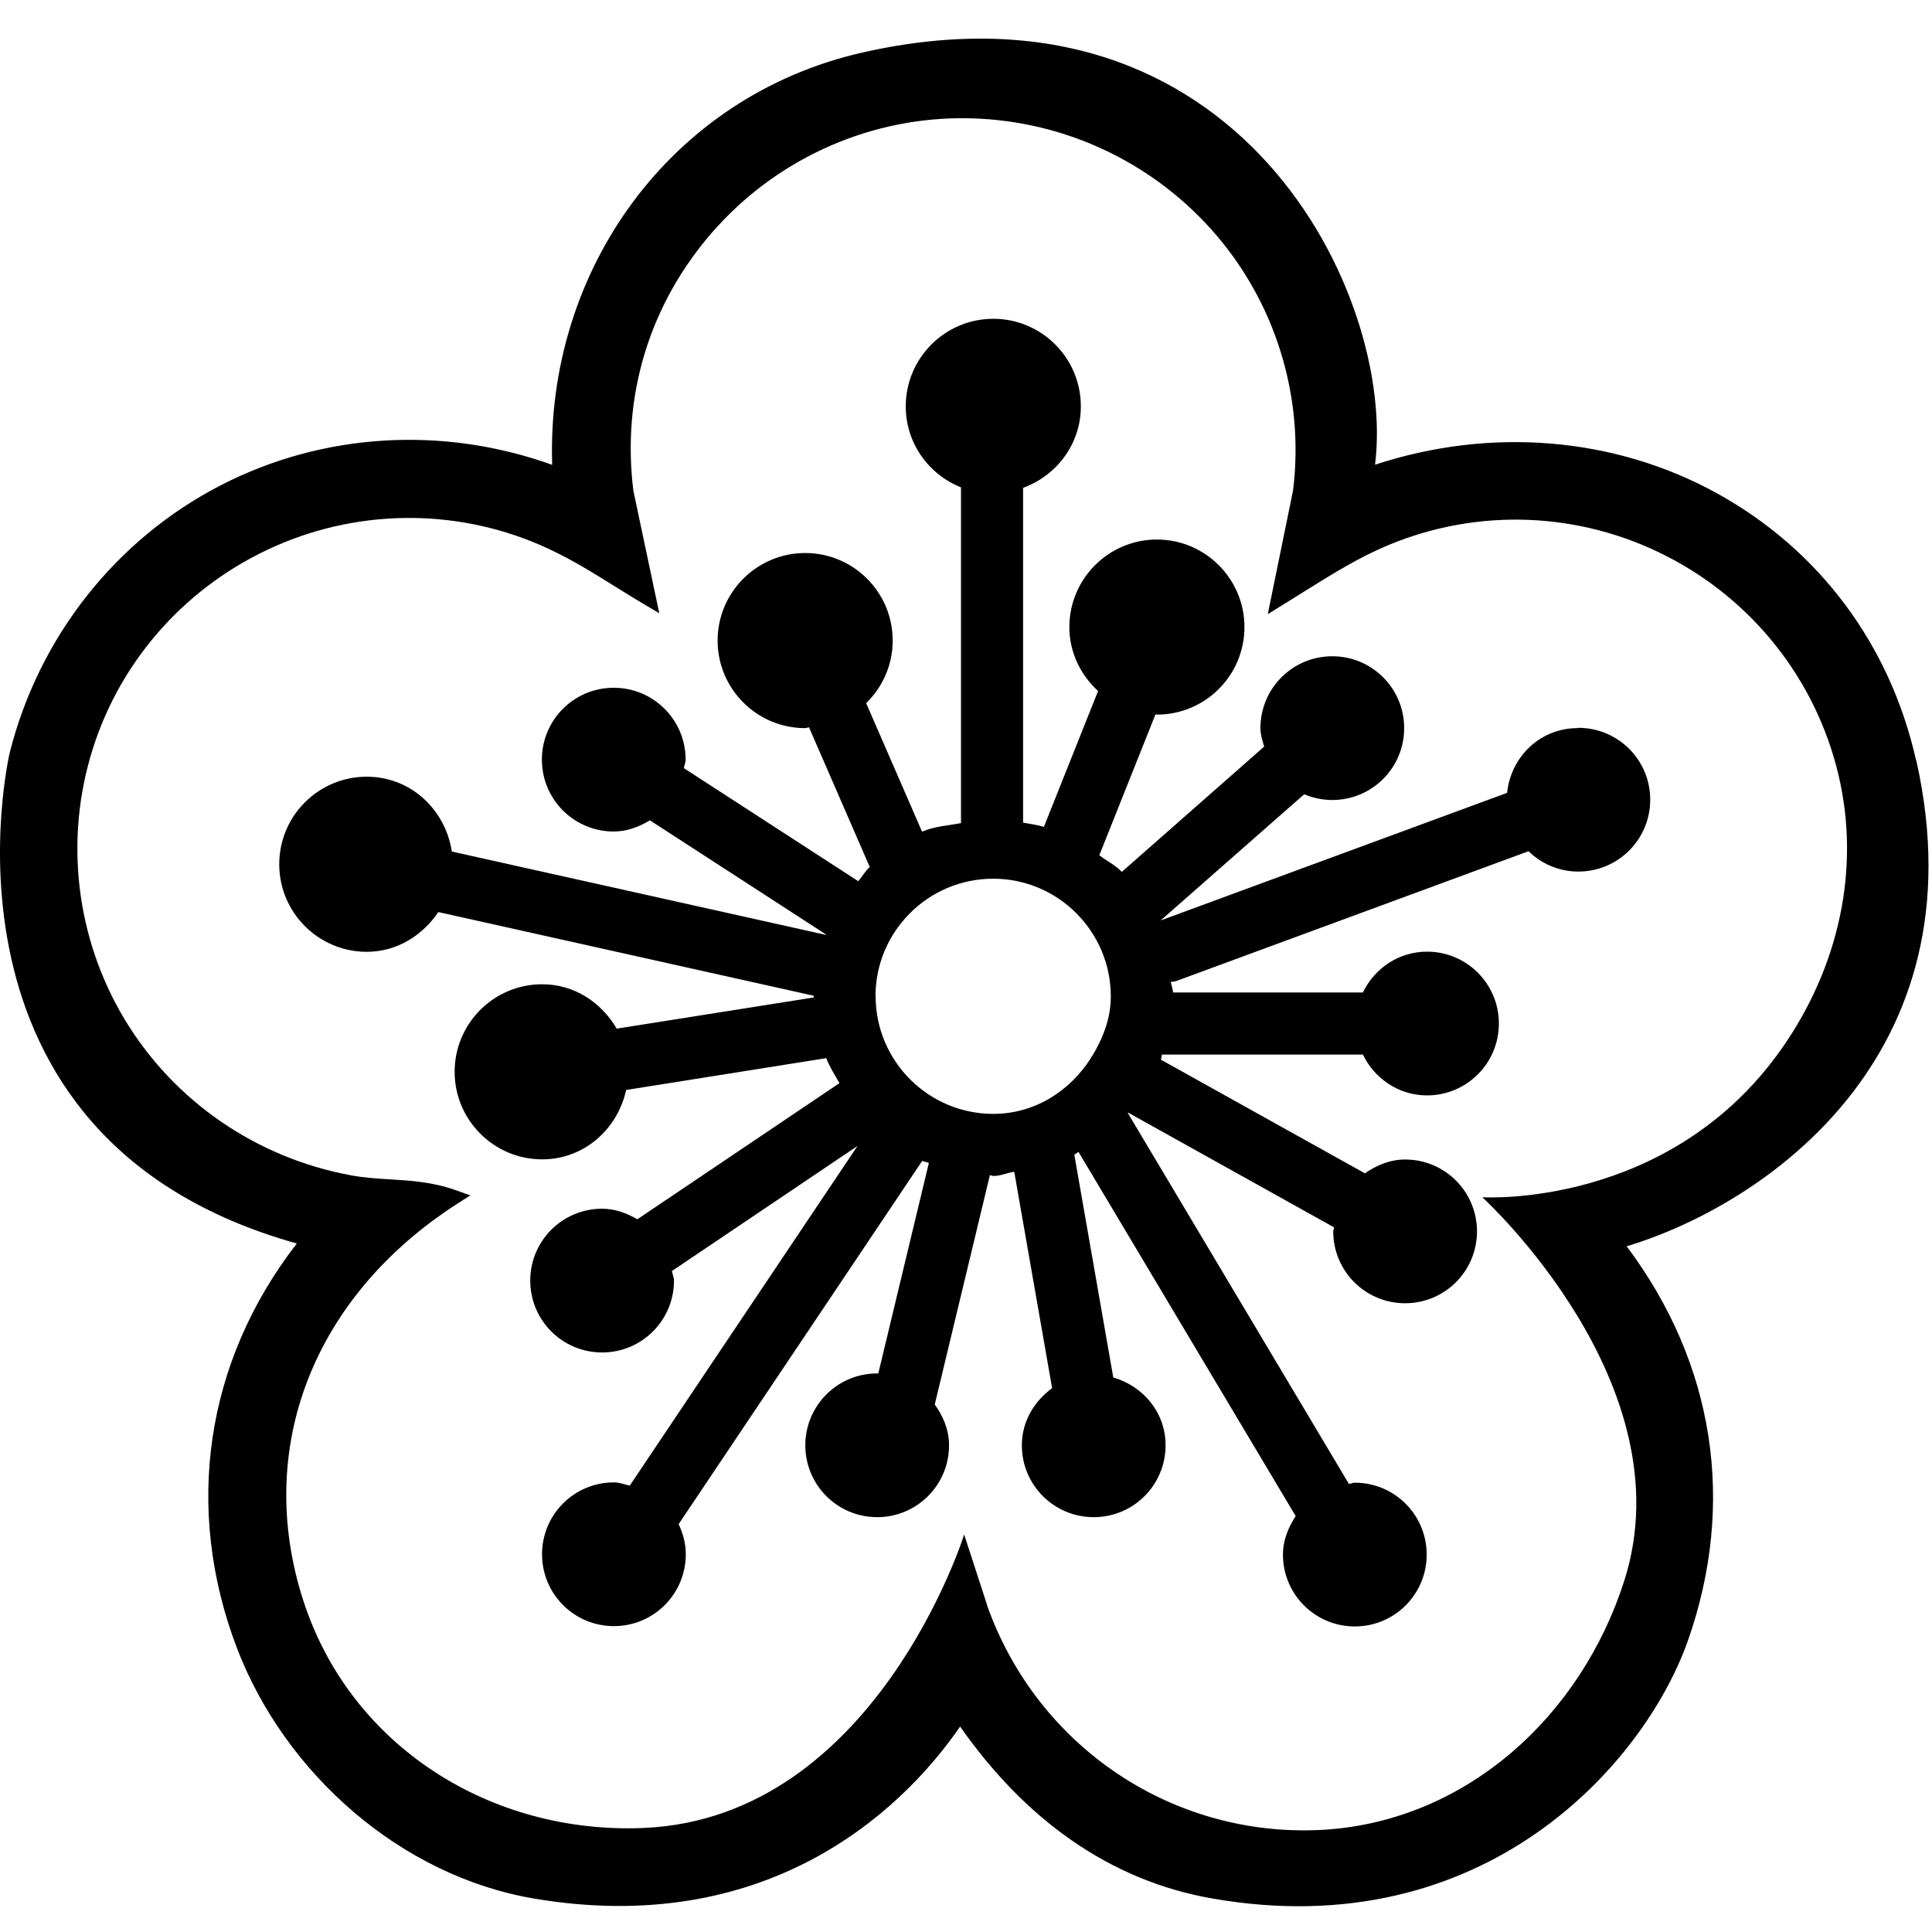
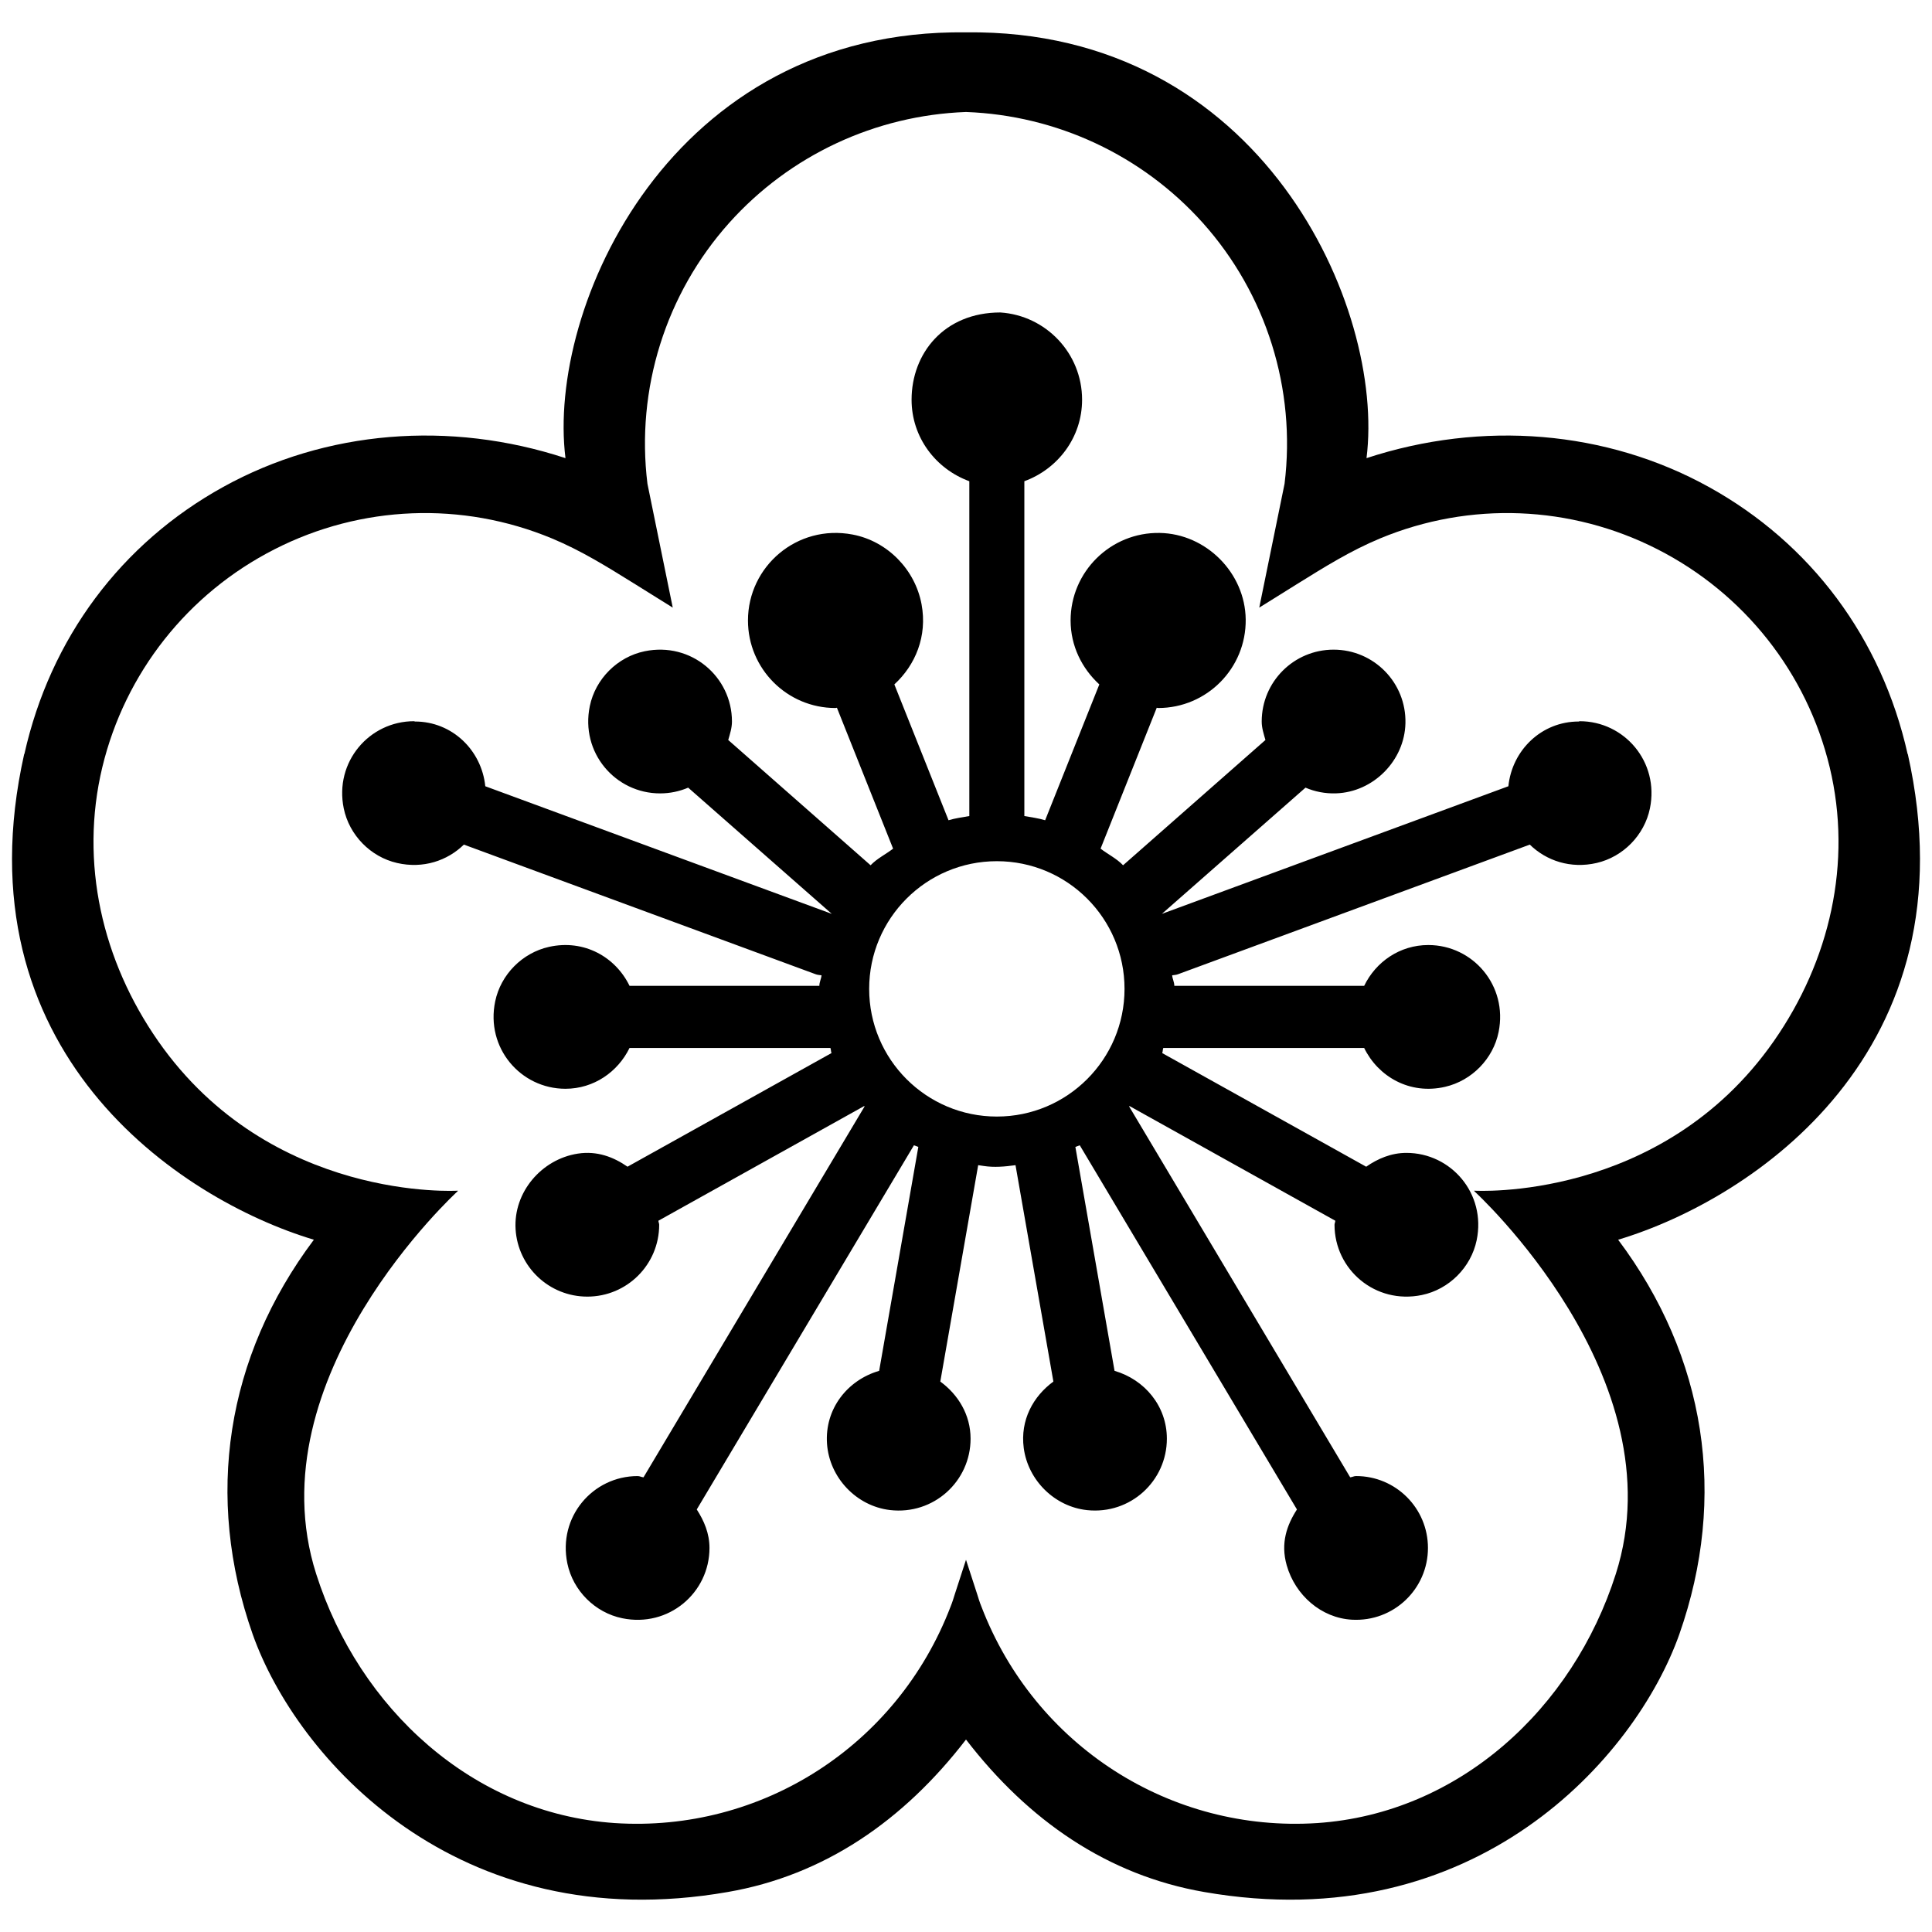
<svg xmlns="http://www.w3.org/2000/svg" width="150" height="150" viewBox="0 0 150 150" fill="none">
-   <path d="M148.771 59.062C146.759 50.072 141.263 42.696 133.321 38.309C125.378 33.922 115.749 33.127 106.758 36.079C108.397 23.027 96.213 -2.559 66.95 4.081C52.078 7.456 42.377 20.954 42.871 36.091C34.386 33.042 25.082 33.597 17.176 37.658C9.017 41.852 3.039 49.421 0.761 58.412C0.761 58.412 -6.374 88.325 23.045 96.544C15.935 105.716 14.247 117.129 18.417 128.012C22.153 137.714 31.132 145.656 41.461 147.403C59.165 150.404 69.722 141.052 74.543 134.05C79.545 141.184 86.077 146.005 94.152 147.403C115.219 151.079 127.656 136.954 131.043 127.397C134.803 116.707 133.116 105.86 126.294 96.761C136.804 93.603 153.942 82.094 148.783 59.05L148.771 59.062ZM115.122 92.989C115.122 92.989 130.983 107.451 126.114 122.709C122.787 133.158 113.953 141.305 102.938 142.052C91.561 142.799 81.003 136.074 76.857 125.24C76.725 124.914 76.628 124.601 76.532 124.288C76.158 123.131 74.857 119.141 74.857 119.141C74.857 119.141 67.987 141.112 50.029 141.92C38.098 142.45 27.179 135.556 23.539 124.239C19.743 112.453 24.311 100.666 35.483 93.471L36.519 92.808L35.362 92.398C33.591 91.771 31.915 91.663 30.312 91.567C29.312 91.506 28.3 91.446 27.263 91.253C19.899 89.903 13.488 85.48 9.668 79.129C5.883 72.814 4.979 65.161 7.209 58.122C9.427 51.12 14.597 45.383 21.394 42.395C28.155 39.418 35.893 39.49 42.569 42.599C44.413 43.455 46.04 44.468 47.74 45.528C48.487 45.998 49.234 46.456 50.005 46.914L51.187 47.613L49.174 38.092C48.258 30.74 50.427 23.618 55.296 18.038C60.129 12.494 67.095 9.264 74.411 9.179H74.712C82.088 9.179 89.114 12.313 94.043 17.809C98.984 23.328 101.299 30.728 100.395 38.068L98.43 47.685L99.611 46.95C100.202 46.589 100.768 46.227 101.311 45.89C103.564 44.492 105.505 43.274 107.819 42.31C114.785 39.418 122.63 39.731 129.343 43.154C136.093 46.589 140.962 52.771 142.721 60.087C144.493 67.487 142.733 75.116 138.37 81.359C129.621 93.868 115.122 92.953 115.122 92.953V92.989Z" fill="black" />
-   <path d="M122.47 56.532C119.59 56.532 117.3 58.749 117.011 61.557L90.111 71.464L101.259 61.666C101.934 61.955 102.669 62.112 103.44 62.112C106.525 62.112 109.02 59.617 109.02 56.532C109.02 53.447 106.525 50.952 103.44 50.952C100.355 50.952 97.86 53.447 97.86 56.532C97.86 57.038 98.017 57.496 98.149 57.966L87.098 67.692C86.592 67.162 85.929 66.848 85.35 66.402L89.713 55.459C89.713 55.459 89.785 55.483 89.822 55.483C93.582 55.483 96.619 52.434 96.619 48.686C96.619 44.938 93.57 41.889 89.822 41.889C86.073 41.889 83.024 44.938 83.024 48.686C83.024 50.663 83.904 52.41 85.254 53.651L81.048 64.197C80.529 64.04 79.975 63.968 79.433 63.871V37.875C82.036 36.923 83.916 34.477 83.916 31.548C83.916 27.788 80.867 24.751 77.119 24.751C73.371 24.751 70.322 27.8 70.322 31.548C70.322 34.416 72.105 36.839 74.612 37.839V63.908C73.588 64.1 72.527 64.161 71.587 64.57L67.248 54.591C68.514 53.362 69.309 51.639 69.309 49.734C69.309 45.974 66.26 42.937 62.512 42.937C58.764 42.937 55.715 45.986 55.715 49.734C55.715 53.483 58.764 56.532 62.512 56.532C62.62 56.532 62.705 56.472 62.813 56.472L67.525 67.306C67.176 67.644 66.947 68.041 66.634 68.415L53.099 59.641C53.123 59.412 53.232 59.219 53.232 58.978C53.232 55.893 50.737 53.398 47.652 53.398C44.566 53.398 42.072 55.893 42.072 58.978C42.072 62.064 44.566 64.558 47.652 64.558C48.7 64.558 49.628 64.185 50.46 63.691L64.127 72.549V72.585L35.081 66.113C34.575 62.847 31.888 60.304 28.477 60.304C24.717 60.304 21.68 63.353 21.68 67.101C21.68 70.85 24.729 73.899 28.477 73.899C30.827 73.899 32.804 72.621 34.033 70.813L63.175 77.309V77.358C63.175 77.382 63.187 77.418 63.187 77.442L47.881 79.864C46.7 77.84 44.602 76.418 42.096 76.418C38.336 76.418 35.298 79.467 35.298 83.215C35.298 86.963 38.348 90.012 42.096 90.012C45.35 90.012 47.941 87.674 48.616 84.625L64.151 82.154C64.416 82.853 64.814 83.456 65.175 84.095L49.484 94.664C48.664 94.194 47.76 93.845 46.748 93.845C43.663 93.845 41.168 96.339 41.168 99.425C41.168 102.51 43.663 105.005 46.748 105.005C49.833 105.005 52.328 102.51 52.328 99.425C52.328 99.16 52.207 98.931 52.171 98.678L66.573 88.976L48.893 115.345C48.483 115.249 48.098 115.092 47.664 115.092C44.578 115.092 42.084 117.587 42.084 120.672C42.084 123.758 44.578 126.252 47.664 126.252C50.749 126.252 53.244 123.758 53.244 120.672C53.244 119.829 53.027 119.045 52.689 118.334L71.599 90.133C71.768 90.205 71.948 90.217 72.117 90.289L68.188 106.644C68.188 106.644 68.128 106.632 68.104 106.632C65.019 106.632 62.524 109.127 62.524 112.212C62.524 115.297 65.019 117.792 68.104 117.792C71.189 117.792 73.684 115.297 73.684 112.212C73.684 111.007 73.226 109.958 72.575 109.042L76.854 91.242C76.95 91.242 77.034 91.302 77.143 91.302C77.709 91.302 78.203 91.049 78.746 90.976L81.686 107.777C80.3 108.789 79.336 110.356 79.336 112.212C79.336 115.297 81.831 117.792 84.916 117.792C88.002 117.792 90.496 115.297 90.496 112.212C90.496 109.669 88.761 107.62 86.435 106.945L83.41 89.651C83.531 89.59 83.615 89.494 83.735 89.434L100.596 117.708C100.03 118.587 99.608 119.564 99.608 120.696C99.608 123.782 102.102 126.277 105.188 126.277C108.273 126.277 110.768 123.782 110.768 120.696C110.768 117.611 108.273 115.116 105.188 115.116C105.019 115.116 104.887 115.201 104.73 115.213L87.568 86.421L87.592 86.385L103.573 95.291C103.573 95.4 103.513 95.496 103.513 95.604C103.513 98.69 106.007 101.184 109.093 101.184C112.178 101.184 114.673 98.69 114.673 95.604C114.673 92.519 112.178 90.024 109.093 90.024C107.912 90.024 106.875 90.47 105.971 91.097L90.135 82.275C90.183 82.154 90.171 82.01 90.219 81.877H105.814C106.718 83.733 108.586 85.047 110.792 85.047C113.877 85.047 116.372 82.552 116.372 79.467C116.372 76.381 113.877 73.887 110.792 73.887C108.586 73.887 106.718 75.188 105.814 77.056H91.075C91.075 76.767 90.93 76.514 90.906 76.237C91.063 76.213 91.207 76.213 91.364 76.152L118.674 66.089C119.674 67.065 121.036 67.668 122.543 67.668C125.628 67.668 128.123 65.173 128.123 62.088C128.123 59.002 125.628 56.508 122.543 56.508L122.47 56.532ZM67.971 77.358C67.971 72.32 72.069 68.222 77.107 68.222C82.144 68.222 86.242 72.32 86.242 77.358C86.242 79.093 85.627 80.624 84.784 82.01C84.772 82.034 84.736 82.034 84.724 82.058V82.106C83.109 84.673 80.373 86.481 77.119 86.481C72.081 86.481 67.984 82.383 67.984 77.346L67.971 77.358Z" fill="black" />
+   <path d="M122.642,55.994l-0.073,0.024c-2.88,0-5.17,2.218-5.459,5.026l-26.9,9.907l11.148-9.798        c0.729,0.312,1.527,0.47,2.366,0.443c2.905-0.094,5.33-2.544,5.394-5.45c0.07-3.144-2.451-5.707-5.579-5.707        c-3.085,0-5.58,2.495-5.58,5.58c0,0.506,0.157,0.964,0.289,1.434l-11.052,9.726c-0.506-0.53-1.169-0.844-1.748-1.29l4.363-10.943        c0,0,0.072,0.024,0.108,0.024c3.79,0,6.845-3.097,6.797-6.886c-0.046-3.605-3.074-6.646-6.679-6.707        c-3.802-0.065-6.916,3.009-6.916,6.796c0,1.977,0.88,3.724,2.23,4.965l-4.206,10.545c-0.518-0.157-1.073-0.229-1.615-0.325        V37.362c2.603-0.952,4.483-3.399,4.483-6.327c0-3.608-2.809-6.542-6.346-6.775c-4.359,0-6.892,3.167-6.892,6.775        c0,2.929,1.88,5.375,4.483,6.327v25.996c-0.542,0.096-1.097,0.169-1.615,0.325l-4.206-10.545c1.63-1.499,2.575-3.737,2.112-6.225        c-0.503-2.699-2.65-4.895-5.347-5.41c-4.33-0.827-8.13,2.486-8.13,6.67c0,3.748,3.037,6.797,6.797,6.797        c0.036,0,0.108-0.024,0.108-0.024l4.363,10.943c-0.578,0.446-1.241,0.759-1.748,1.29l-11.052-9.726        c0.133-0.47,0.289-0.928,0.289-1.434c0-3.477-3.169-6.204-6.781-5.455c-2.111,0.438-3.818,2.145-4.255,4.256        c-0.748,3.611,1.979,6.779,5.456,6.779c0.771,0,1.506-0.157,2.181-0.446l11.148,9.798l-26.9-9.907        c-0.289-2.808-2.579-5.026-5.459-5.026l-0.073-0.024c-3.473,0-6.198,3.162-5.458,6.768c0.426,2.075,2.076,3.765,4.14,4.24        c2.02,0.465,3.902-0.173,5.187-1.427l27.31,10.063c0.157,0.06,0.301,0.06,0.458,0.084c-0.024,0.277-0.169,0.53-0.169,0.82H48.878        c-1.074-2.219-3.508-3.639-6.254-3.027c-2.074,0.463-3.743,2.147-4.177,4.228c-0.755,3.615,1.974,6.789,5.453,6.789        c2.206,0,4.074-1.314,4.978-3.17h15.595c0.048,0.133,0.036,0.277,0.084,0.398l-15.836,8.822        c-1.087-0.753-2.365-1.245-3.855-1.016c-2.835,0.437-5.014,3.013-4.836,5.876c0.182,2.92,2.603,5.227,5.569,5.227        c3.086,0,5.58-2.494,5.58-5.58c0-0.109-0.06-0.205-0.06-0.313L67.1,85.871l0.024,0.036l-17.162,28.792        c-0.157-0.012-0.289-0.097-0.458-0.097c-3.479,0-6.207,3.173-5.454,6.787c0.44,2.111,2.148,3.816,4.26,4.251        c3.61,0.744,6.774-1.982,6.774-5.458c0-1.132-0.422-2.109-0.988-2.988L70.957,88.92c0.193,0.071,0.149,0.055,0.341,0.127        l-3.041,17.385c-2.448,0.71-4.242,2.943-4.047,5.672c0.187,2.619,2.277,4.827,4.884,5.135c3.391,0.4,6.261-2.231,6.261-5.54        c0-1.856-0.964-3.423-2.35-4.435l2.941-16.801c0.109,0.015,0.257,0.036,0.422,0.062c0.818,0.127,1.644,0.053,2.464-0.06        c0.004-0.001,0.008-0.001,0.012-0.002l2.941,16.801c-1.563,1.141-2.589,2.987-2.302,5.158c0.332,2.512,2.4,4.557,4.92,4.824        c3.36,0.356,6.192-2.261,6.192-5.547c0-2.543-1.736-4.592-4.062-5.267l-3.041-17.385c0.193-0.071,0.149-0.055,0.341-0.127        l16.861,28.274c-0.779,1.21-1.286,2.605-0.794,4.335c0.658,2.313,2.673,4.095,5.074,4.225c3.227,0.175,5.892-2.383,5.892-5.573        c0-3.085-2.495-5.58-5.58-5.58c-0.169,0-0.301,0.085-0.458,0.097L87.667,85.907l0.024-0.036l15.981,8.906        c0,0.109-0.06,0.205-0.06,0.313c0,3.476,3.165,6.202,6.776,5.456c2.112-0.436,3.82-2.142,4.259-4.253        c0.751-3.613-1.977-6.783-5.455-6.783c-1.181,0-2.218,0.446-3.122,1.073l-15.836-8.822c0.048-0.121,0.036-0.265,0.084-0.398        h15.595c1.079,2.214,3.529,3.657,6.289,3.017c2.07-0.48,3.729-2.174,4.15-4.257c0.728-3.599-1.994-6.751-5.461-6.751        c-2.206,0-4.074,1.302-4.978,3.17H91.174c0-0.289-0.145-0.542-0.169-0.82c0.157-0.024,0.301-0.024,0.458-0.084l27.31-10.063        c1.285,1.254,3.167,1.892,5.187,1.427c2.064-0.475,3.714-2.165,4.14-4.24C128.84,59.155,126.115,55.994,122.642,55.994z         M77.395,86.689c-5.475,0-9.913-4.438-9.913-9.913c0-5.475,4.438-9.913,9.913-9.913s9.913,4.438,9.913,9.913        C87.308,82.251,82.87,86.689,77.395,86.689z" fill="black" />
+   <path d="M148.121,58.541l-0.012,0.012c-2.012-8.991-7.508-16.367-15.45-20.753c-7.943-4.387-17.572-5.182-26.563-2.23       C107.562,23.9,97.964,2.227,75,2.512C52.036,2.227,42.438,23.9,43.904,35.57c-8.991-2.953-18.62-2.157-26.563,2.23       C9.399,42.186,3.903,49.562,1.891,58.553l-0.012-0.012C-3.28,81.584,13.858,93.094,24.368,96.252       c-6.822,9.099-8.509,19.946-4.749,30.636c3.387,9.557,15.824,23.682,36.891,20.006c7.487-1.296,13.646-5.539,18.49-11.837       c4.844,6.297,11.003,10.541,18.49,11.837c21.067,3.676,33.504-10.449,36.891-20.006c3.76-10.69,2.073-21.537-4.749-30.636       C136.142,93.094,153.28,81.584,148.121,58.541z M114.46,92.443v0.036c0,0,15.861,14.462,10.992,29.72       c-3.327,10.449-12.161,18.596-23.176,19.343c-11.377,0.747-21.935-5.978-26.081-16.812c-0.133-0.326-0.229-0.639-0.325-0.952       c-0.169-0.523-0.528-1.626-0.87-2.677c-0.342,1.051-0.701,2.154-0.87,2.677c-0.096,0.313-0.193,0.626-0.325,0.952       c-4.146,10.834-14.703,17.559-26.081,16.812c-11.015-0.747-19.849-8.894-23.176-19.343c-4.869-15.258,10.992-29.72,10.992-29.72       v-0.036c0,0-14.499,0.916-23.248-11.594c-4.363-6.243-6.123-13.872-4.351-21.272c1.759-7.315,6.628-13.498,13.378-16.933       c6.713-3.423,14.558-3.736,21.524-0.844c2.314,0.964,4.255,2.181,6.508,3.579c0.543,0.337,1.109,0.699,1.7,1.061l1.181,0.735       l-1.965-9.617c-0.904-7.34,1.411-14.74,6.352-20.259C61.336,12.04,67.974,8.952,75,8.695c7.026,0.257,13.664,3.345,18.381,8.604       c4.941,5.52,7.256,12.92,6.352,20.259l-1.965,9.617l1.181-0.735c0.591-0.362,1.157-0.723,1.7-1.061       c2.253-1.398,4.194-2.615,6.508-3.579c6.966-2.892,14.811-2.579,21.524,0.844c6.75,3.435,11.619,9.617,13.378,16.933       c1.772,7.4,0.012,15.029-4.351,21.272C128.959,93.359,114.46,92.443,114.46,92.443z" fill="black" />
</svg>
